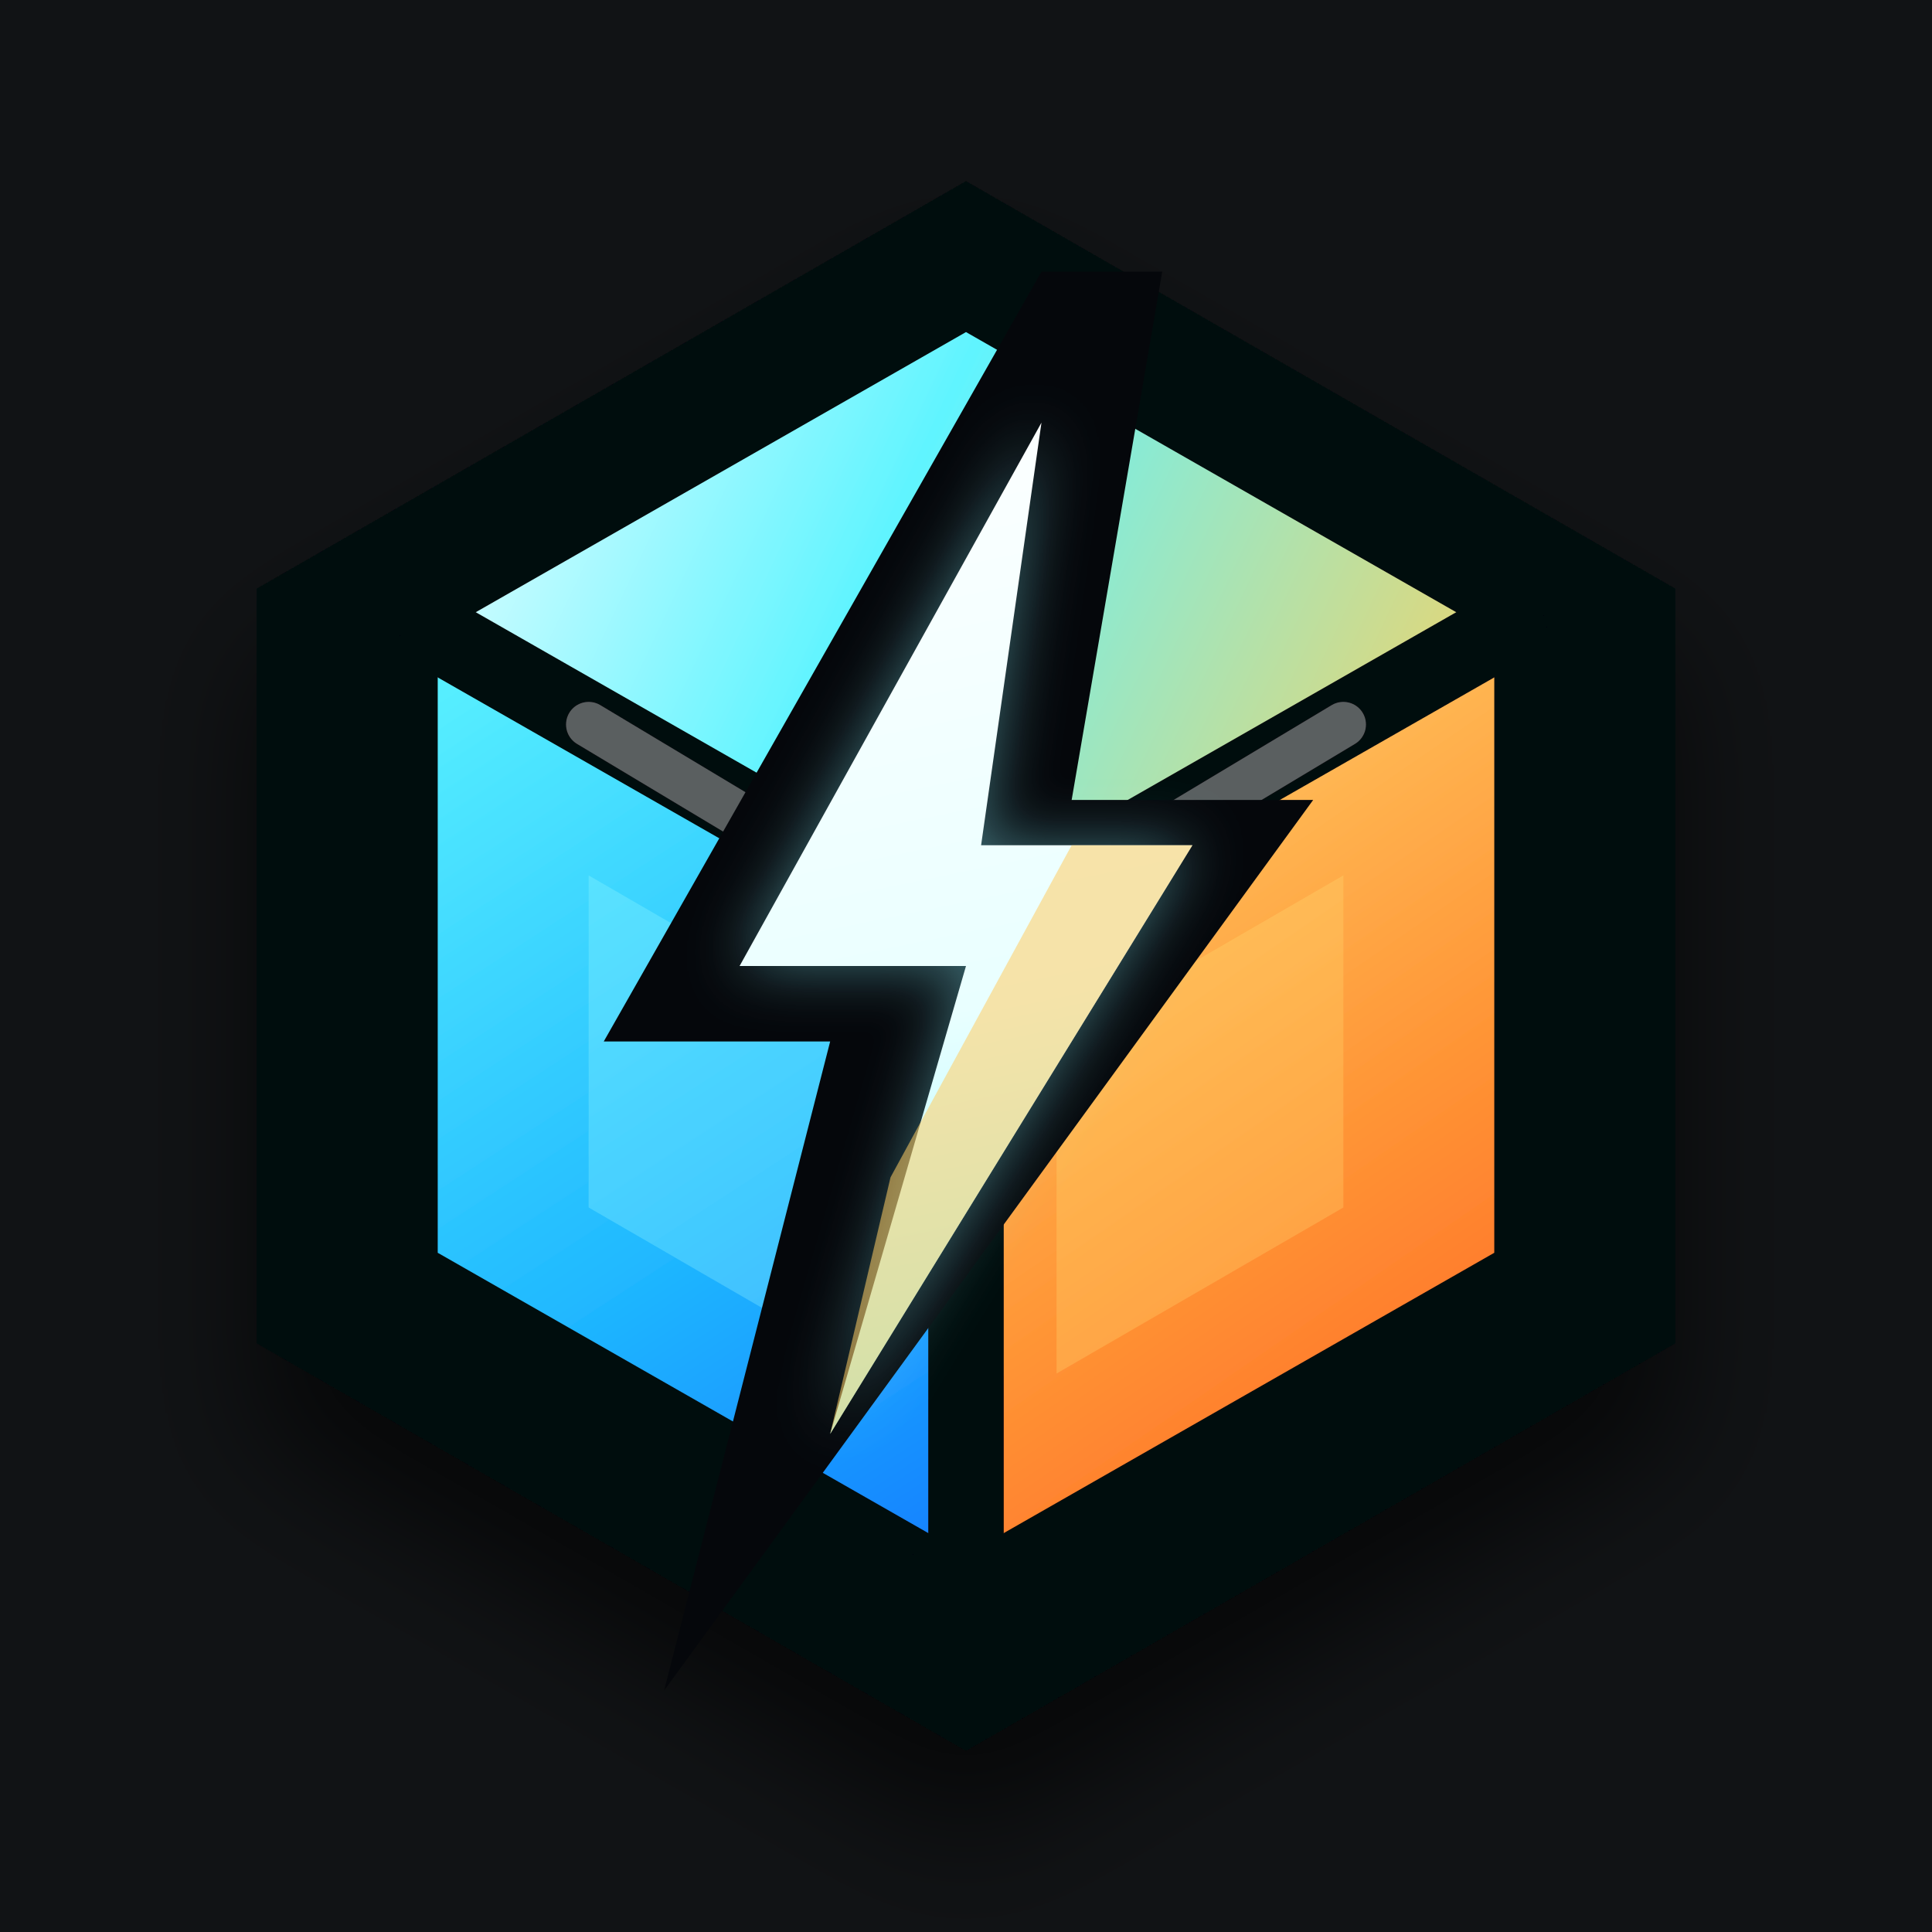
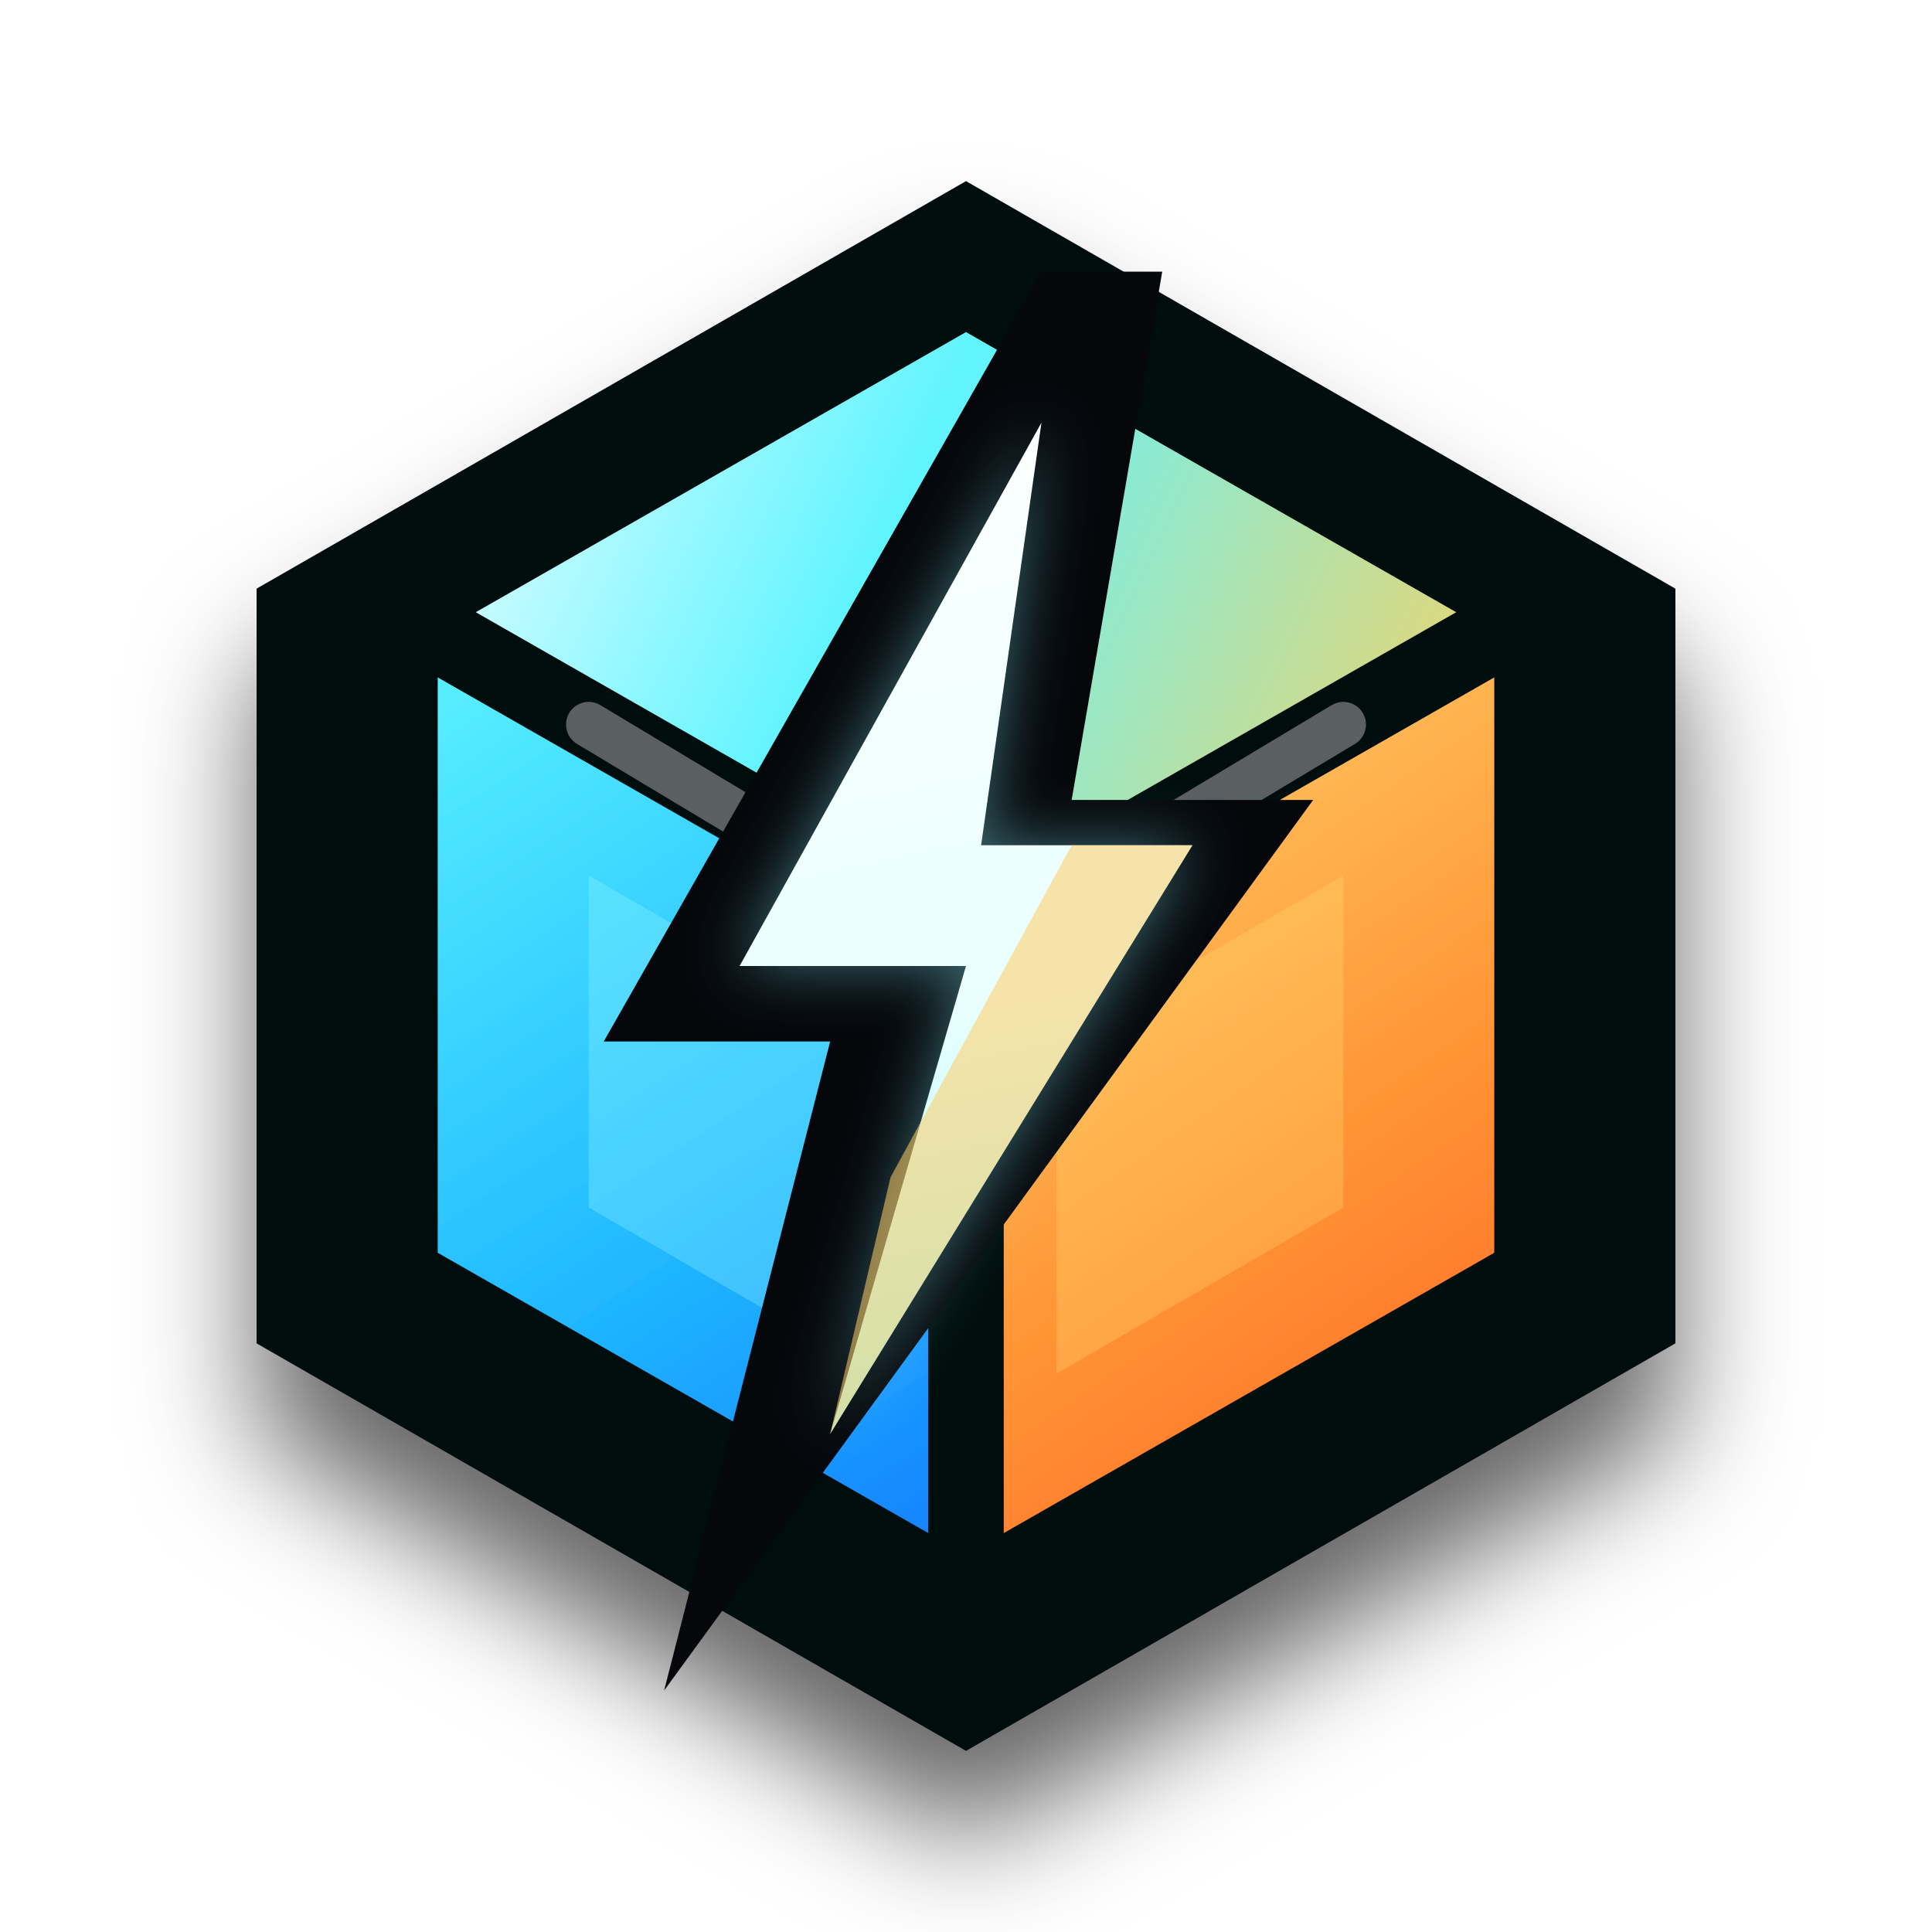
<svg xmlns="http://www.w3.org/2000/svg" viewBox="0 0 128 128" role="img" aria-label="Slop Heroes logo">
  <defs>
    <linearGradient id="v2-top" x1="27" y1="22" x2="101" y2="57" gradientUnits="userSpaceOnUse">
      <stop stop-color="#f9ffff" />
      <stop offset=".42" stop-color="#60f4ff" />
      <stop offset="1" stop-color="#ffd05b" />
    </linearGradient>
    <linearGradient id="v2-left" x1="25" y1="48" x2="66" y2="111" gradientUnits="userSpaceOnUse">
      <stop stop-color="#57efff" />
      <stop offset=".52" stop-color="#20b9ff" />
      <stop offset="1" stop-color="#126fff" />
    </linearGradient>
    <linearGradient id="v2-right" x1="63" y1="50" x2="105" y2="111" gradientUnits="userSpaceOnUse">
      <stop stop-color="#ffcf68" />
      <stop offset=".48" stop-color="#ff9435" />
      <stop offset="1" stop-color="#ff521d" />
    </linearGradient>
    <linearGradient id="v2-bolt" x1="62" y1="24" x2="78" y2="102" gradientUnits="userSpaceOnUse">
      <stop stop-color="#ffffff" />
      <stop offset=".55" stop-color="#e9ffff" />
      <stop offset="1" stop-color="#7df6ff" />
    </linearGradient>
    <filter id="v2-shadow" x="-30%" y="-30%" width="160%" height="160%">
      <feDropShadow dx="0" dy="6" stdDeviation="4" flood-color="#000000" flood-opacity=".6" />
    </filter>
    <filter id="v2-bolt-glow" x="-45%" y="-45%" width="190%" height="190%">
      <feGaussianBlur stdDeviation="2" result="blur" />
      <feColorMatrix in="blur" values="0 0 0 0 .25 0 0 0 0 .9 0 0 0 0 1 0 0 0 .42 0" />
      <feMerge>
        <feMergeNode />
        <feMergeNode in="SourceGraphic" />
      </feMerge>
    </filter>
  </defs>
-   <rect width="128" height="128" fill="#111315" />
  <g filter="url(#v2-shadow)">
    <path d="M64 12L111 39L111 89L64 116L17 89L17 39L64 12Z" fill="#05070b" />
    <path d="M64 22L99 42L64 62L29 42L64 22Z" fill="url(#v2-top)" />
    <path d="M29 42L64 62L64 103L29 83V42Z" fill="url(#v2-left)" />
    <path d="M99 42L64 62L64 103L99 83V42Z" fill="url(#v2-right)" />
    <path d="M64 22L99 42L64 62L29 42L64 22Z" fill="none" stroke="#05070b" stroke-width="7" stroke-linejoin="round" />
    <path d="M29 42L64 62L64 103L29 83V42Z" fill="none" stroke="#05070b" stroke-width="7" stroke-linejoin="round" />
    <path d="M99 42L64 62L64 103L99 83V42Z" fill="none" stroke="#05070b" stroke-width="7" stroke-linejoin="round" />
    <path d="M64 22L99 42L64 62L29 42L64 22Z" fill="url(#v2-top)" />
    <path d="M29 42L64 62V103L29 83V42Z" fill="url(#v2-left)" />
    <path d="M99 42L64 62V103L99 83V42Z" fill="url(#v2-right)" />
    <path d="M64 62V103" stroke="#05070b" stroke-width="5" stroke-linecap="round" />
    <path d="M29 42L64 62L99 42" fill="none" stroke="#05070b" stroke-width="5" stroke-linecap="round" stroke-linejoin="round" />
    <path d="M39 48L64 63L89 48" fill="none" stroke="#f8ffff" stroke-width="3" stroke-linecap="round" stroke-linejoin="round" opacity=".35" />
    <path d="M39 58L58 69V91L39 80V58Z" fill="#9dfcff" opacity=".28" />
    <path d="M89 58L70 69V91L89 80V58Z" fill="#ffe073" opacity=".28" />
  </g>
  <g transform="translate(-7 0)">
    <path d="M76 18L47 69H62L51 112L94 53H78L84 18H76Z" fill="#05070b" />
    <path d="M76 28L56 64H71L62 95L86 56H72L76 28Z" fill="url(#v2-bolt)" filter="url(#v2-bolt-glow)" />
    <path d="M66 78L62 95L86 56H78L66 78Z" fill="#ffcc62" opacity=".55" />
  </g>
</svg>
